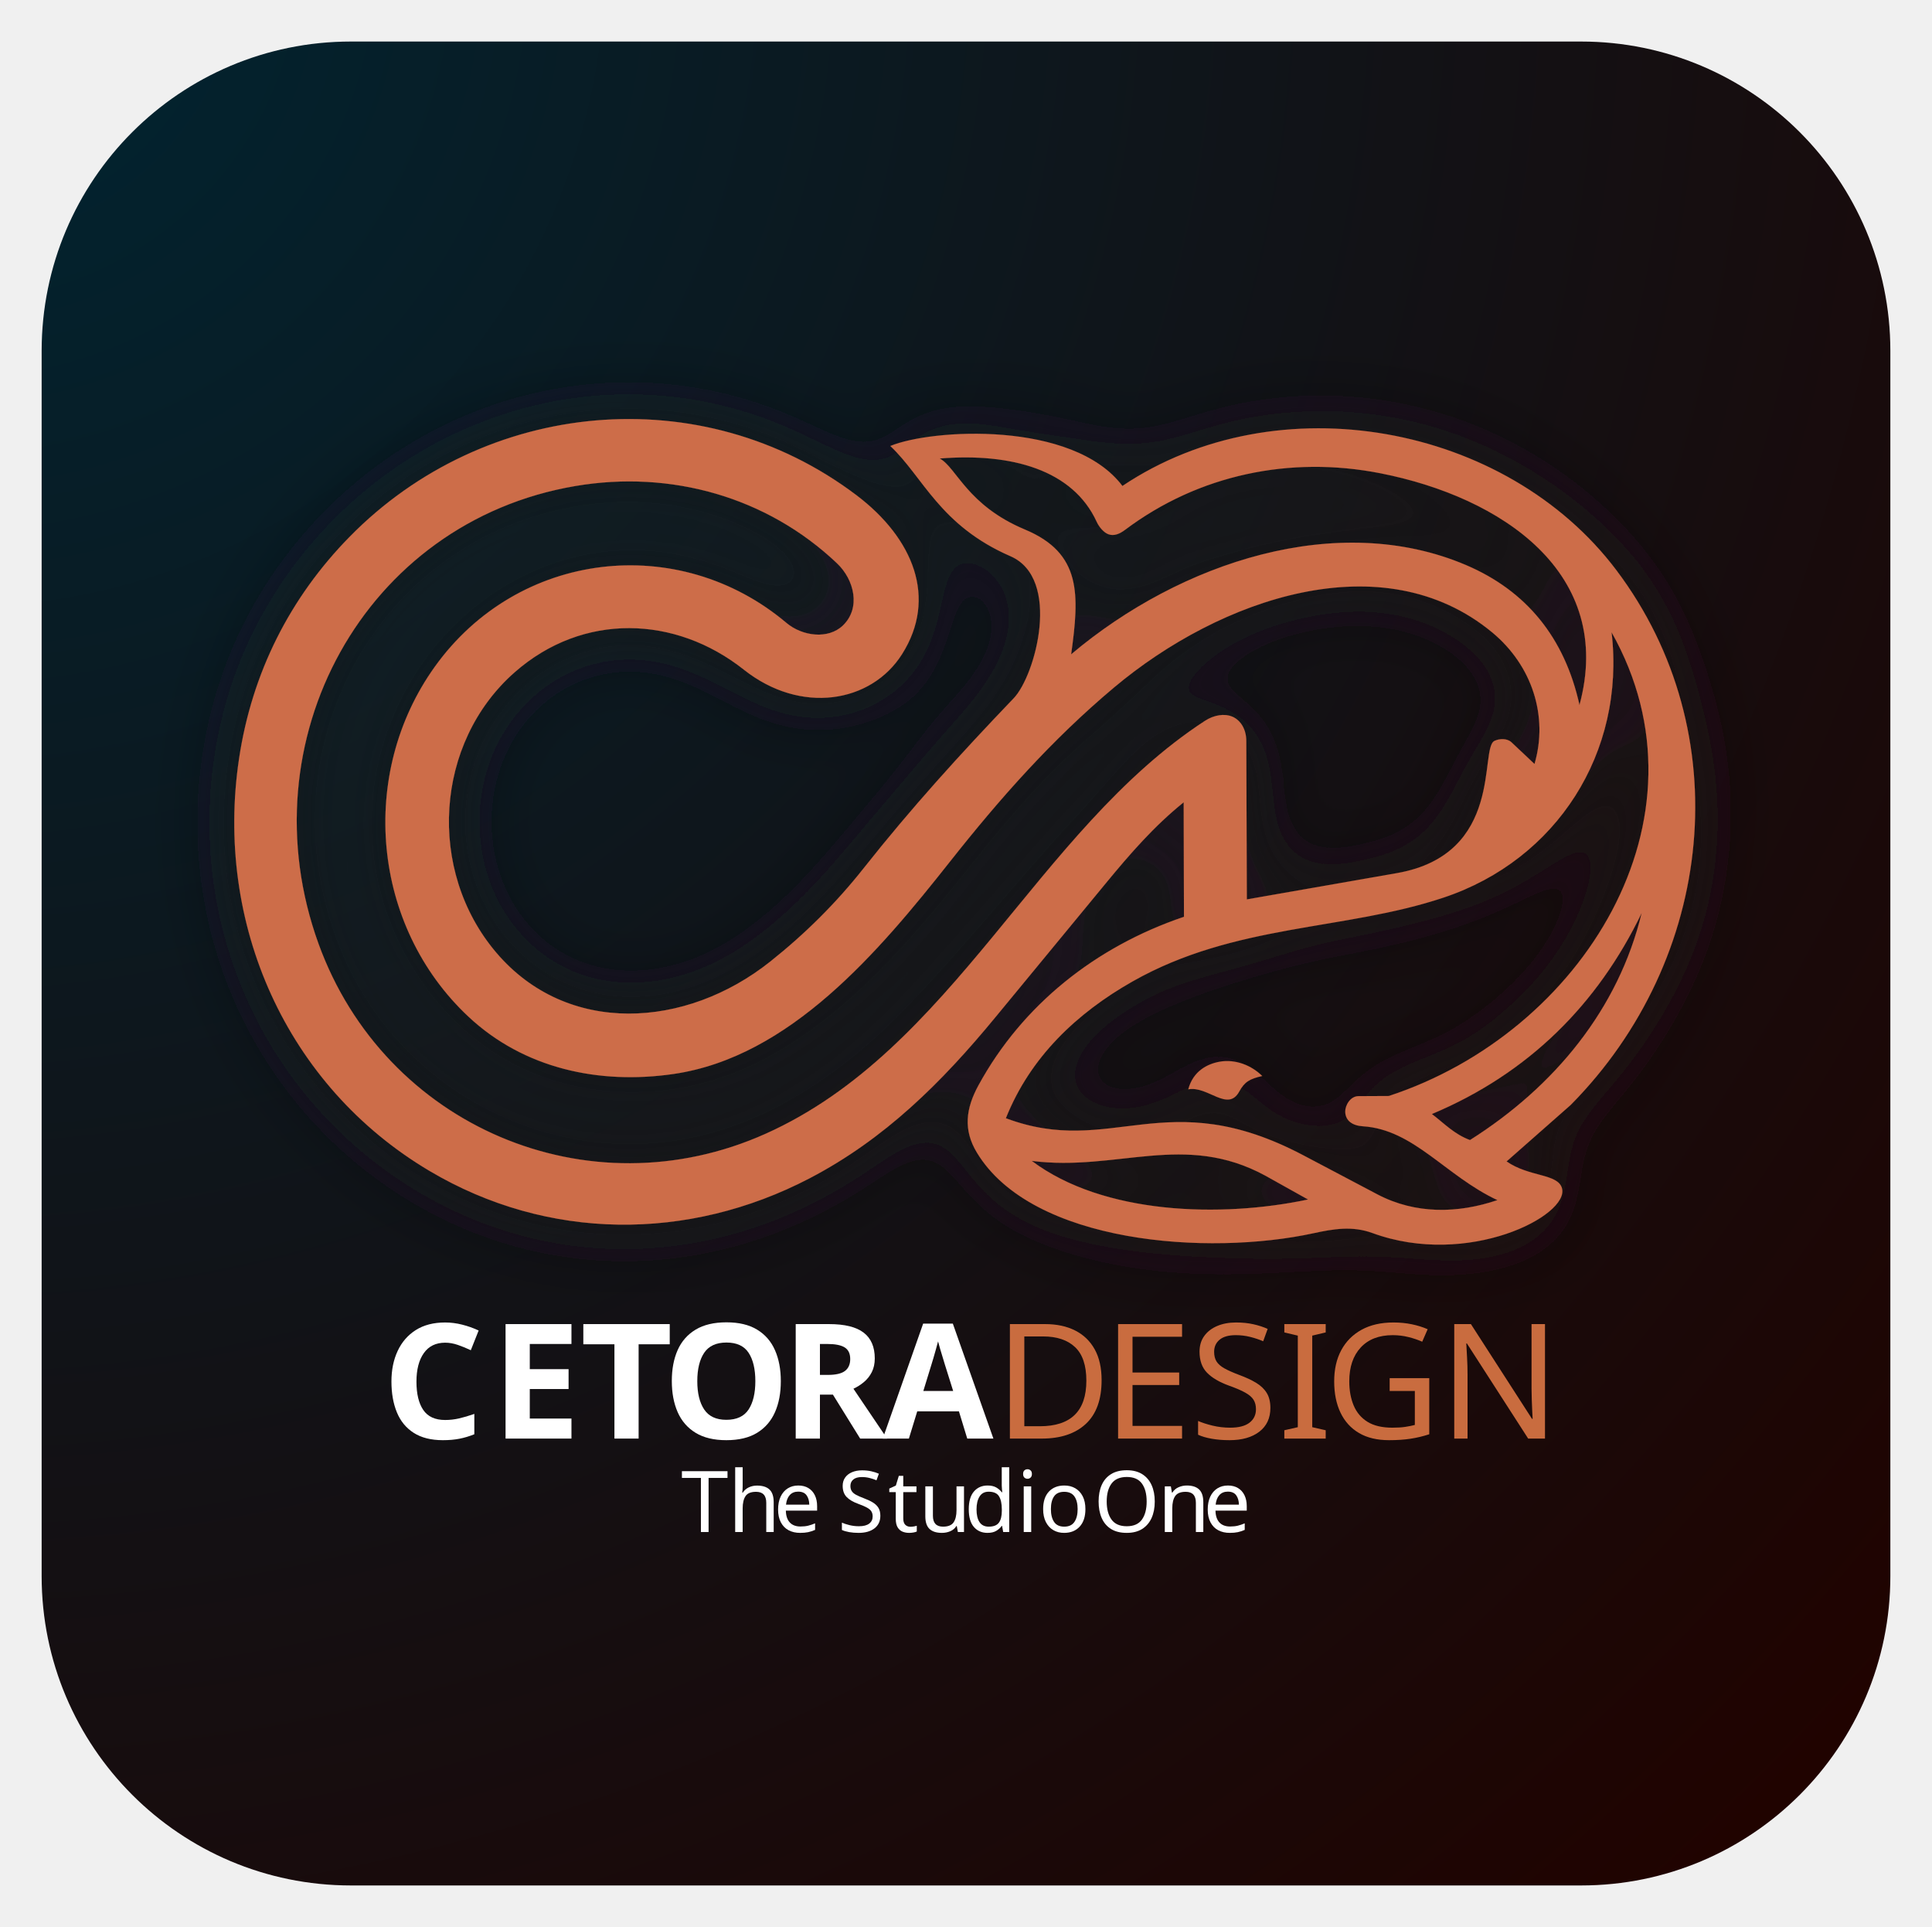
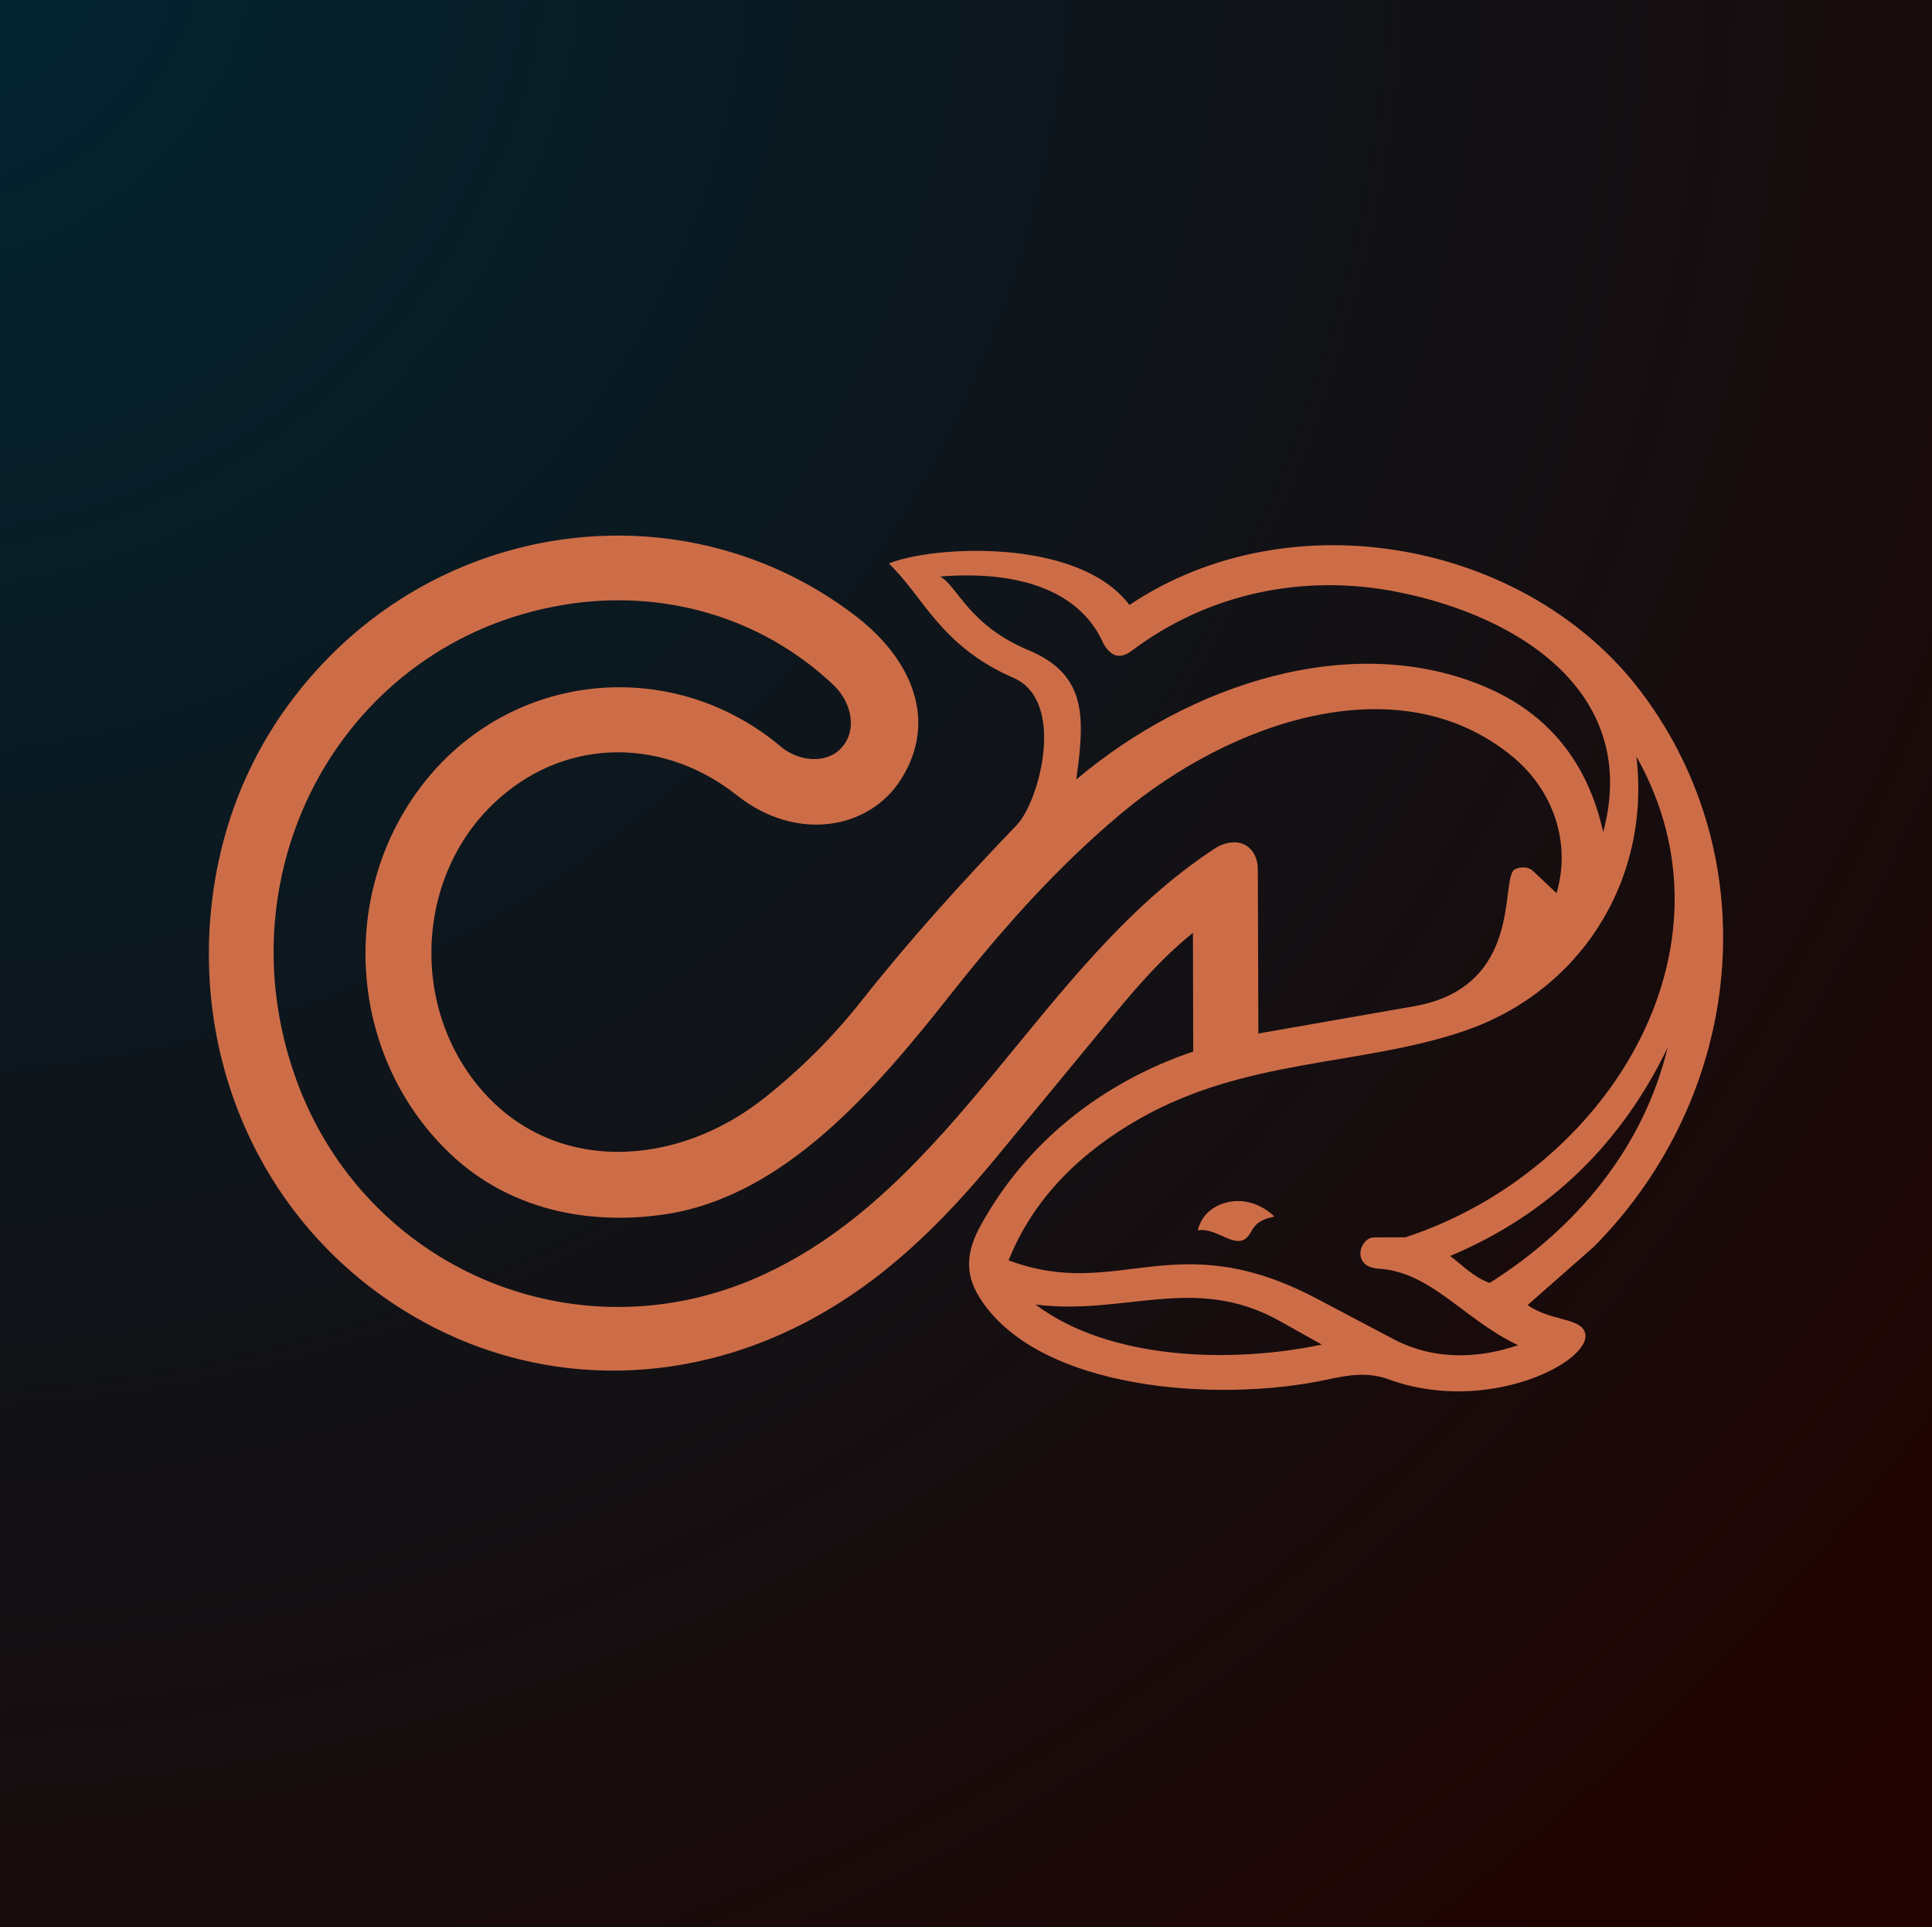
- <svg xmlns="http://www.w3.org/2000/svg" id="Layer_1" data-name="Layer 1" viewBox="0 0 1174.17 1170.88">
+ <svg xmlns="http://www.w3.org/2000/svg" id="Layer_1" version="1.1" viewBox="0 0 1174.17 1170.88">
  <defs>
    <style>
-       .cls-1 {
-         letter-spacing: -.02em;
-       }
- 
-       .cls-2, .cls-3, .cls-4, .cls-5, .cls-6, .cls-7, .cls-8 {
-         fill: #fff;
-       }
- 
-       .cls-2, .cls-3, .cls-4, .cls-6, .cls-7, .cls-8 {
-         font-family: CabinetGrotesk-Extrabold, 'Cabinet Grotesk';
-         font-weight: 700;
-       }
- 
-       .cls-3 {
-         letter-spacing: -.02em;
-       }
- 
-       .cls-9 {
-         font-size: 97.43px;
-       }
- 
-       .cls-10 {
-         letter-spacing: -.03em;
-       }
- 
-       .cls-10, .cls-5, .cls-11, .cls-12, .cls-13 {
-         font-family: CabinetGrotesk-Medium, 'Cabinet Grotesk';
-         font-weight: 500;
-       }
- 
-       .cls-10, .cls-11, .cls-12, .cls-13 {
-         fill: #c96c3f;
-       }
- 
-       .cls-4 {
-         letter-spacing: -.02em;
-       }
- 
-       .cls-14 {
+       .st0 {
        fill: url(#radial-gradient);
      }

-       .cls-5 {
-         font-size: 51.78px;
-       }
- 
-       .cls-12 {
-         letter-spacing: 0em;
-       }
- 
-       .cls-15 {
+       .st1 {
        fill: #cd6d48;
      }
- 
-       .cls-6 {
-         letter-spacing: -.06em;
-       }
- 
-       .cls-7 {
-         letter-spacing: 0em;
-       }
- 
-       .cls-16 {
-         filter: url(#drop-shadow-3);
-       }
- 
-       .cls-8 {
-         letter-spacing: -.01em;
-       }
- 
-       .cls-17 {
-         letter-spacing: 0em;
-       }
- 
-       .cls-18 {
-         letter-spacing: -.02em;
-       }
- 
-       .cls-19 {
-         letter-spacing: 0em;
-       }
- 
-       .cls-13 {
-         letter-spacing: 0em;
-       }
    </style>
-     <radialGradient id="radial-gradient" cx="-26.91" cy="-26.01" fx="-26.91" fy="-26.01" r="1579.86" gradientUnits="userSpaceOnUse">
+     <radialGradient id="radial-gradient" cx="-54.81" cy="1223.79" fx="-54.81" fy="1223.79" r="1651.64" gradientTransform="translate(0 1170) scale(1 -1)" gradientUnits="userSpaceOnUse">
      <stop offset="0" stop-color="#002532" />
      <stop offset="1" stop-color="#200300" />
    </radialGradient>
-     <filter id="drop-shadow-3" x="67.3" y="179.49" width="1038" height="651.84" filterUnits="userSpaceOnUse">
-       <feOffset dx="0" dy="0" />
-       <feGaussianBlur result="blur" stdDeviation="25" />
-       <feFlood flood-color="#231f20" flood-opacity=".79" />
-       <feComposite in2="blur" operator="in" />
-       <feComposite in="SourceGraphic" />
-     </filter>
  </defs>
-   <rect class="cls-14" x="25.31" y="25.24" width="1123.55" height="1120.4" rx="187.98" ry="187.98" />
+   <rect class="st0" x="-.21" y="-.21" width="1174.6" height="1171.3" />
  <g>
-     <g class="cls-16">
-       <path class="cls-15" d="M719.41,487.46c-18.06,14.53-32.59,31.3-47.55,49.46l-67.08,81.37c-32.53,39.47-67.1,73.86-112.77,97.68-73.67,38.41-159.09,38.12-230.94-4.48-87.18-51.68-130.86-150.37-115.76-250.71,7.82-51.93,30.86-97.6,67.13-134.57,82.25-83.85,214.21-96.35,308.09-25.3,34.74,26.29,49.21,62.6,27.68,96.58-18.82,29.71-61.61,36.8-96.13,9.42-41.46-32.88-97.68-34.99-139.29,1.58-48.66,42.76-53.48,120.66-11.15,170.38,43.07,50.6,115.09,46.31,166.5,5.38,21.14-16.83,39.85-35.34,56.72-56.67,28.95-36.62,58.84-69.52,91.22-103.31,13.28-13.85,29.15-72.75-1.94-86.28-43.07-18.74-52.9-47.99-73.07-67,24.96-10.36,110.92-15.68,141.08,24.29,94.47-63.31,233.3-37.63,300.21,51.19,74.29,98.6,60.02,236.21-27.77,324.92l-38.97,34.31c13.62,9.54,31.04,7.31,33.65,16.21,4.88,16.58-57.07,48.62-115.19,27.3-12.14-4.45-23.68-2.52-35.78.12-64.12,13.95-171.02,6.39-204.56-48.92-8.46-13.95-6.78-26.88,1-41.08,26.7-48.74,71.02-84.05,124.81-102.26l-.16-69.61ZM959.93,428.41c21.68-80.15-47.14-126.31-120.98-140.84-54.79-10.78-110.48.81-155.11,34.32-3.48,2.61-6.78,3.92-10.09,2.78-2.82-.97-5.71-4.29-7.23-7.6-14.44-31.52-51.68-42.01-95.38-38.47,10.24,5.56,16.6,28.44,51.78,43.16,34.53,14.45,33.09,39.44,28.06,75.83,66.81-56.35,162.1-87.34,239.83-54.31,36.97,15.71,60.1,44.28,69.12,85.13ZM932.6,464.2c8.47-28.82-1.31-59.77-25.77-79.99-66.24-54.77-165-20.89-229.92,33.64-37.67,31.64-69.02,67.04-99.47,105.56-43.32,54.79-97.27,118.87-168.15,129.17-45.13,6.55-90.88-3.22-124.67-34.91-58.72-55.05-66.95-147.41-20.47-212.41,50.65-70.83,148.25-82.05,213.8-26.78,9.68,8.16,25.4,10.15,34.32,1.59,10.99-10.55,7.05-27.72-3.6-37.82-42.47-40.29-100.9-56.79-158.97-46.94-128.38,21.76-200.79,154.82-156.12,278.13,40.2,110.97,164.04,163.68,271.69,115.47,114.39-51.23,164.41-183.96,267.01-250.91,5.49-3.58,11.91-4.61,16.75-2.52,5.15,2.22,8.39,7.85,8.41,14.69l.32,96.32,91.23-15.97c65.47-11.46,49.95-75.94,59.28-80.36,3.04-1.44,7.69-1.62,10.32.86l14.01,13.2ZM836.92,725.63c23.46,12.38,49.34,11.69,73.14,3.59-31.6-14.83-50.79-42.91-81.74-44.86-6.43-.4-10.69-3.42-10.76-8.94-.05-3.7,3.02-9.37,8.06-9.39l18.43-.09c117.29-38.37,199.47-168.3,135.38-281.77,8.53,73.22-33.49,138.27-101.95,161.18-60.73,20.32-126.83,15.64-189.23,51.03-33.79,19.17-62.1,45.88-76.94,83.08,64.43,24.21,96.97-21.68,180.7,22.48l44.92,23.69ZM893.38,692.73c51.29-32.43,90.26-79.5,104.34-137.97-26.82,55.59-68.81,97.51-127.5,122.14,7.8,5.95,13.54,12.24,23.16,15.83ZM794.97,728.85l-25.87-14.45c-49.37-26.89-90-2.39-142.04-9.02,43.38,32.65,114.96,34.67,167.92,23.46Z" />
-       <path class="cls-15" d="M753.17,663.22c-7,12.74-19.18-3.61-31-1.31,2.92-11.15,11.67-15.47,18.99-16.79,9.69-1.74,19.57,2.29,25.96,8.69-7.59,1.73-10.68,3.45-13.96,9.41Z" />
-     </g>
-     <text class="cls-9" transform="translate(232.24 874.11)">
-       <tspan class="cls-8" x="0" y="0">C</tspan>
-       <tspan class="cls-3" x="66.25" y="0">E</tspan>
-       <tspan class="cls-6" x="120.32" y="0">T</tspan>
-       <tspan class="cls-7" x="170.4" y="0">O</tspan>
-       <tspan class="cls-4" x="242.59" y="0">R</tspan>
-       <tspan class="cls-2" x="304.26" y="0">A</tspan>
-       <tspan class="cls-13" x="372.07" y="0">D</tspan>
-       <tspan class="cls-10" x="437.83" y="0">E</tspan>
-       <tspan class="cls-13" x="490.93" y="0">SI</tspan>
-       <tspan class="cls-12" x="572.67" y="0">G</tspan>
-       <tspan class="cls-11" x="642.13" y="0">N</tspan>
-     </text>
-     <text class="cls-5" transform="translate(413.92 930.89)">
-       <tspan x="0" y="0">T</tspan>
-       <tspan class="cls-19" x="28.48" y="0">h</tspan>
-       <tspan x="56.12" y="0">e </tspan>
-       <tspan class="cls-18" x="95.11" y="0">S</tspan>
-       <tspan class="cls-1" x="125.71" y="0">t</tspan>
-       <tspan class="cls-19" x="144.35" y="0">u</tspan>
-       <tspan x="172" y="0">dio </tspan>
-       <tspan class="cls-17" x="250.6" y="0">O</tspan>
-       <tspan class="cls-19" x="289.58" y="0">n</tspan>
-       <tspan x="317.23" y="0">e</tspan>
-     </text>
+     <path class="st1" d="M725.03,566.79c-18.72,15.06-33.78,32.44-49.28,51.26l-69.53,84.34c-33.72,40.91-69.55,76.55-116.88,101.24-76.36,39.81-164.89,39.51-239.37-4.64-90.36-53.57-135.63-155.86-119.98-259.86,8.11-53.82,31.99-101.16,69.58-139.48,85.25-86.91,222.02-99.87,319.33-26.22,36.01,27.25,51.01,64.88,28.69,100.1-19.51,30.79-63.86,38.14-99.64,9.76-42.97-34.08-101.24-36.27-144.37,1.64-50.44,44.32-55.43,125.06-11.56,176.6,44.64,52.45,119.29,48,172.57,5.58,21.91-17.44,41.3-36.63,58.79-58.74,30.01-37.96,60.99-72.06,94.55-107.08,13.76-14.36,30.21-75.4-2.01-89.43-44.64-19.42-54.83-49.74-75.74-69.44,25.87-10.74,114.97-16.25,146.23,25.18,97.92-65.62,241.81-39,311.16,53.06,77,102.2,62.21,244.83-28.78,336.77l-40.39,35.56c14.12,9.89,32.17,7.58,34.88,16.8,5.06,17.18-59.15,50.39-119.39,28.3-12.58-4.61-24.54-2.61-37.09.12-66.46,14.46-177.26,6.62-212.02-50.7-8.77-14.46-7.03-27.86,1.04-42.58,27.67-50.52,73.61-87.12,129.36-105.99l-.17-72.15h.02ZM974.32,505.59c22.47-83.07-48.86-130.92-125.39-145.98-56.79-11.17-114.51.84-160.77,35.57-3.61,2.71-7.03,4.06-10.46,2.88-2.92-1.01-5.92-4.45-7.49-7.88-14.97-32.67-53.57-43.54-98.86-39.87,10.61,5.76,17.21,29.48,53.67,44.73,35.79,14.98,34.3,40.88,29.08,78.6,69.25-58.41,168.01-90.53,248.58-56.29,38.32,16.28,62.29,45.9,71.64,88.24h0ZM946,542.68c8.78-29.87-1.36-61.95-26.71-82.91-68.66-56.77-171.02-21.65-238.31,34.87-39.04,32.79-71.54,69.49-103.1,109.41-44.9,56.79-100.82,123.21-174.28,133.88-46.78,6.79-94.2-3.34-129.22-36.18-60.86-57.06-69.39-152.79-21.22-220.16,52.5-73.41,153.66-85.04,221.6-27.76,10.03,8.46,26.33,10.52,35.57,1.65,11.39-10.93,7.31-28.73-3.73-39.2-44.02-41.76-104.58-58.86-164.77-48.65-133.06,22.55-208.12,160.47-161.82,288.28,41.67,115.02,170.02,169.65,281.6,119.68,118.56-53.1,170.41-190.67,276.75-260.06,5.69-3.71,12.34-4.78,17.36-2.61,5.34,2.3,8.7,8.14,8.72,15.23l.33,99.83,94.56-16.55c67.86-11.88,51.77-78.71,61.44-83.29,3.15-1.49,7.97-1.68,10.7.89l14.52,13.68v-.02ZM846.83,813.65c24.32,12.83,51.14,12.12,75.81,3.72-32.75-15.37-52.64-44.48-84.72-46.5-6.66-.41-11.08-3.54-11.15-9.27-.05-3.83,3.13-9.71,8.35-9.73l19.1-.09c121.57-39.77,206.75-174.44,140.32-292.05,8.84,75.89-34.71,143.31-105.67,167.06-62.95,21.06-131.46,16.21-196.13,52.89-35.02,19.87-64.37,47.55-79.75,86.11,66.78,25.09,100.51-22.47,187.29,23.3l46.56,24.55h-.01ZM905.35,779.55c53.16-33.61,93.55-82.4,108.15-143-27.8,57.62-71.32,101.07-132.15,126.6,8.08,6.17,14.03,12.69,24,16.41h0ZM803.35,816.99l-26.81-14.98c-51.17-27.87-93.28-2.48-147.22-9.35,44.96,33.84,119.15,35.93,174.05,24.32h-.01Z" />
+     <path class="st1" d="M760.02,748.96c-7.26,13.2-19.88-3.74-32.13-1.36,3.03-11.56,12.1-16.03,19.68-17.4,10.04-1.8,20.28,2.37,26.91,9.01-7.87,1.79-11.07,3.58-14.47,9.75h.01Z" />
  </g>
</svg>
